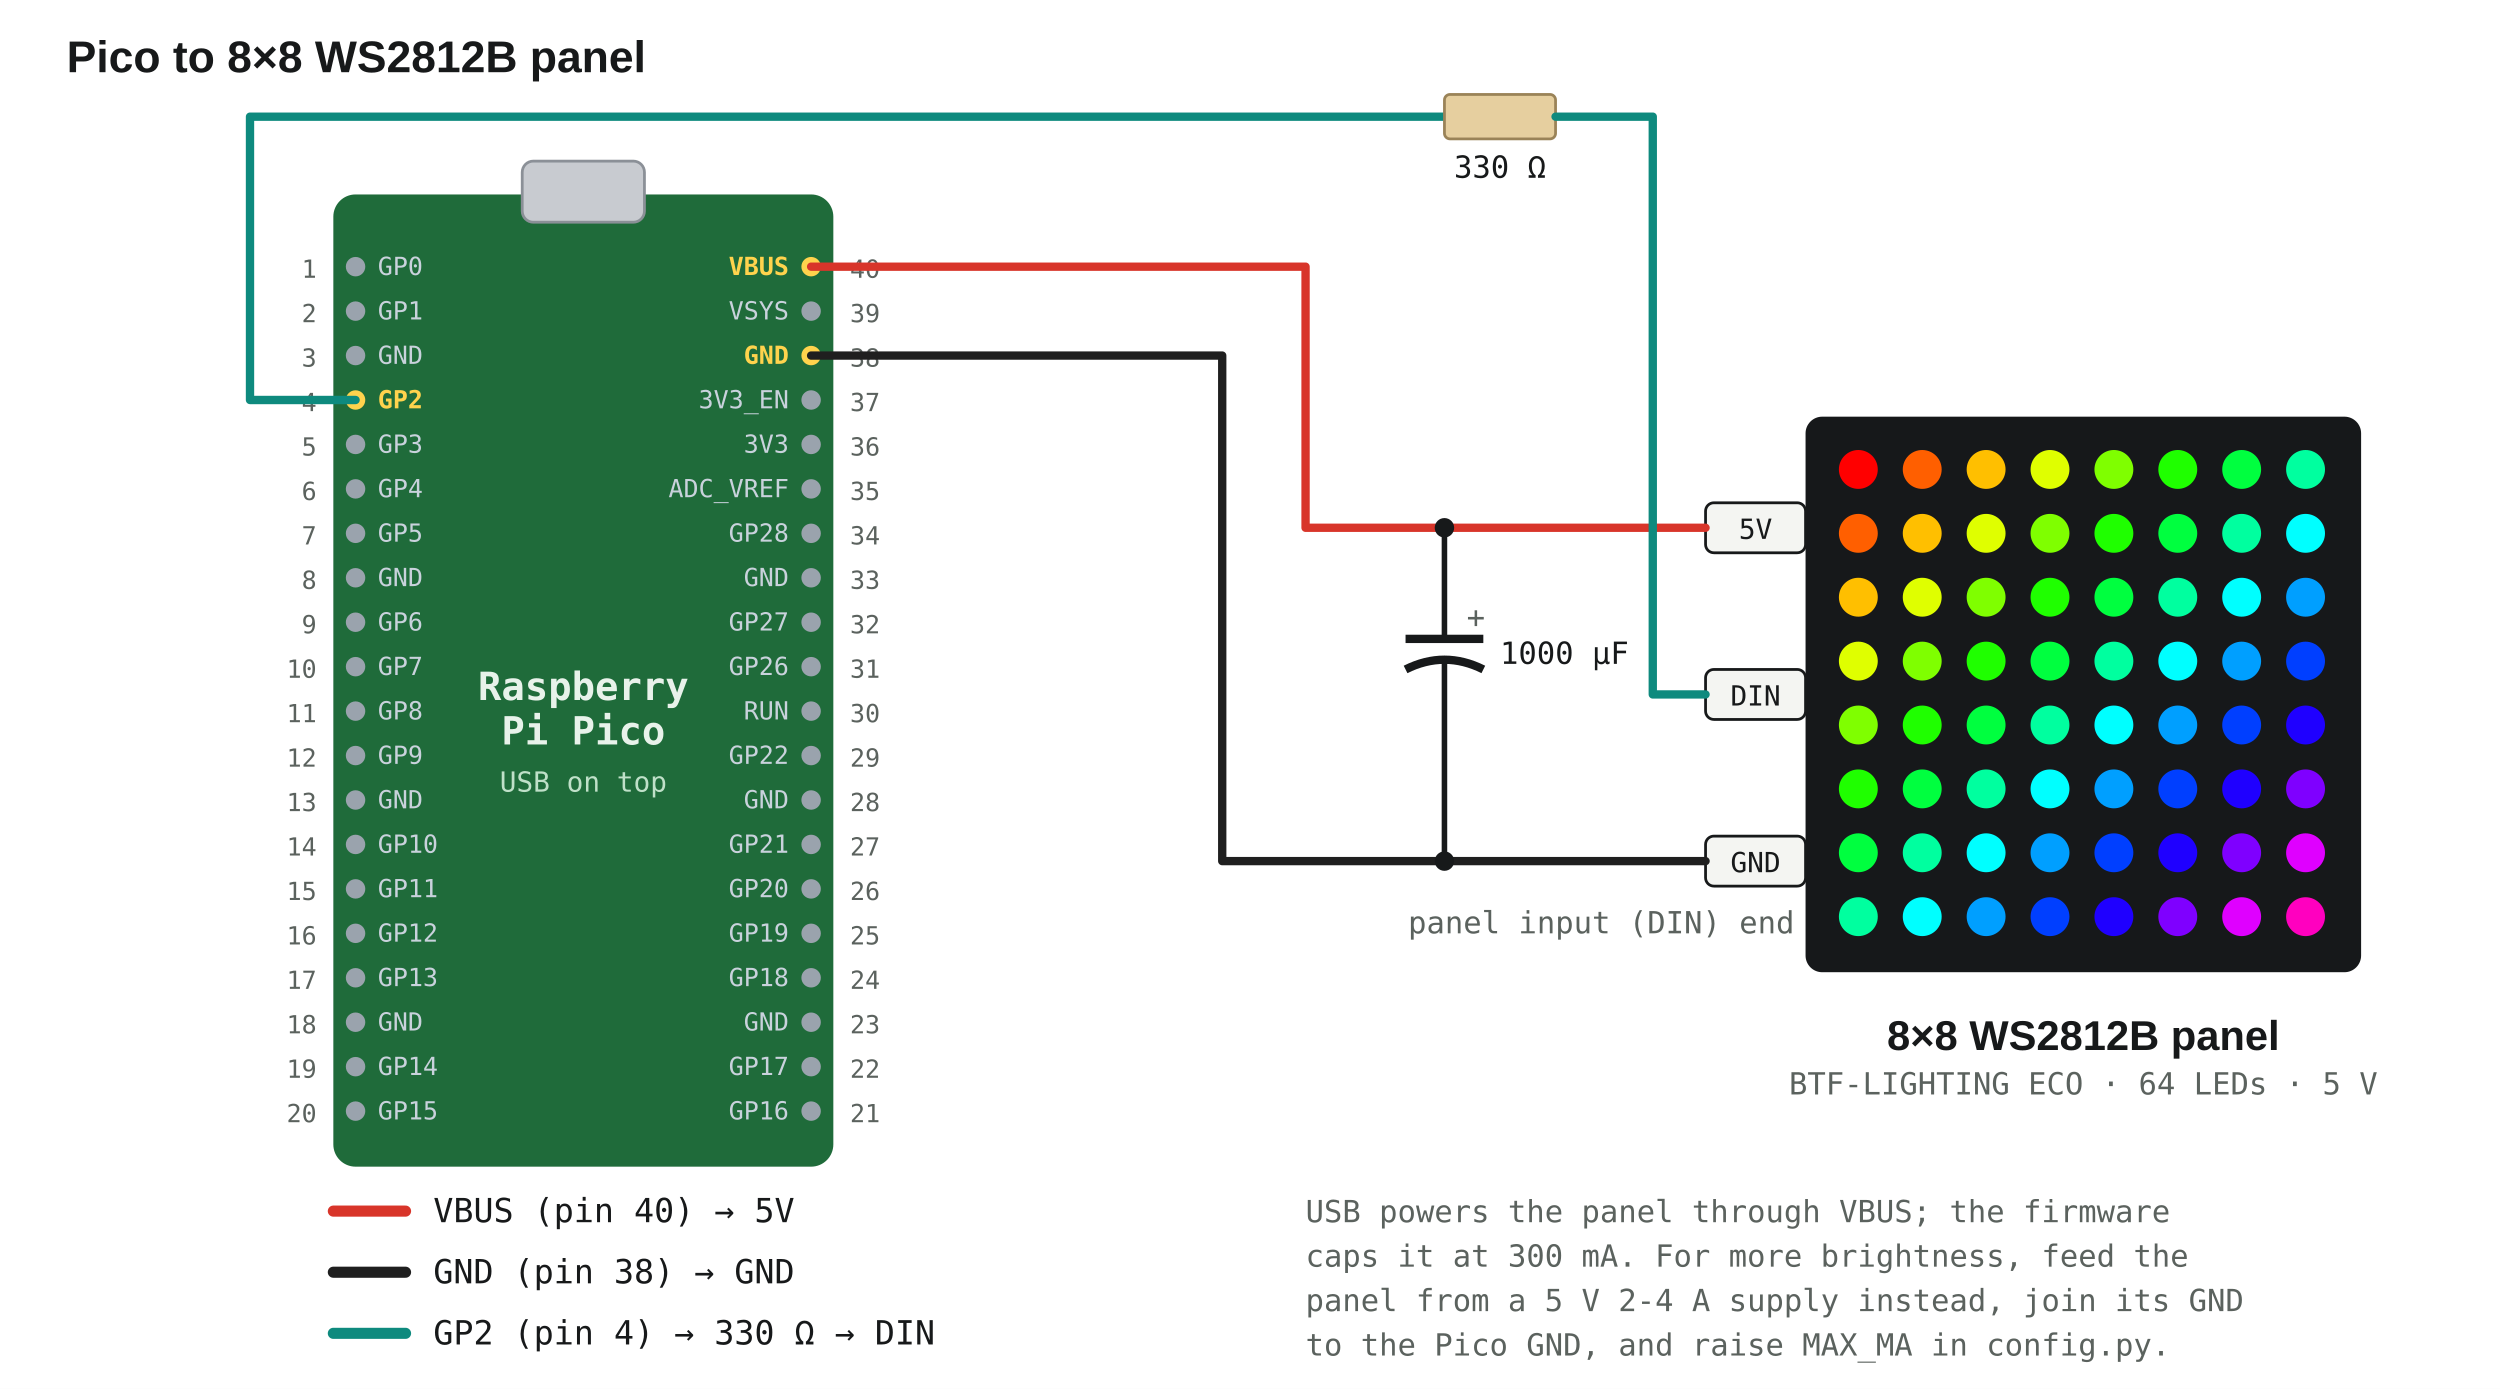
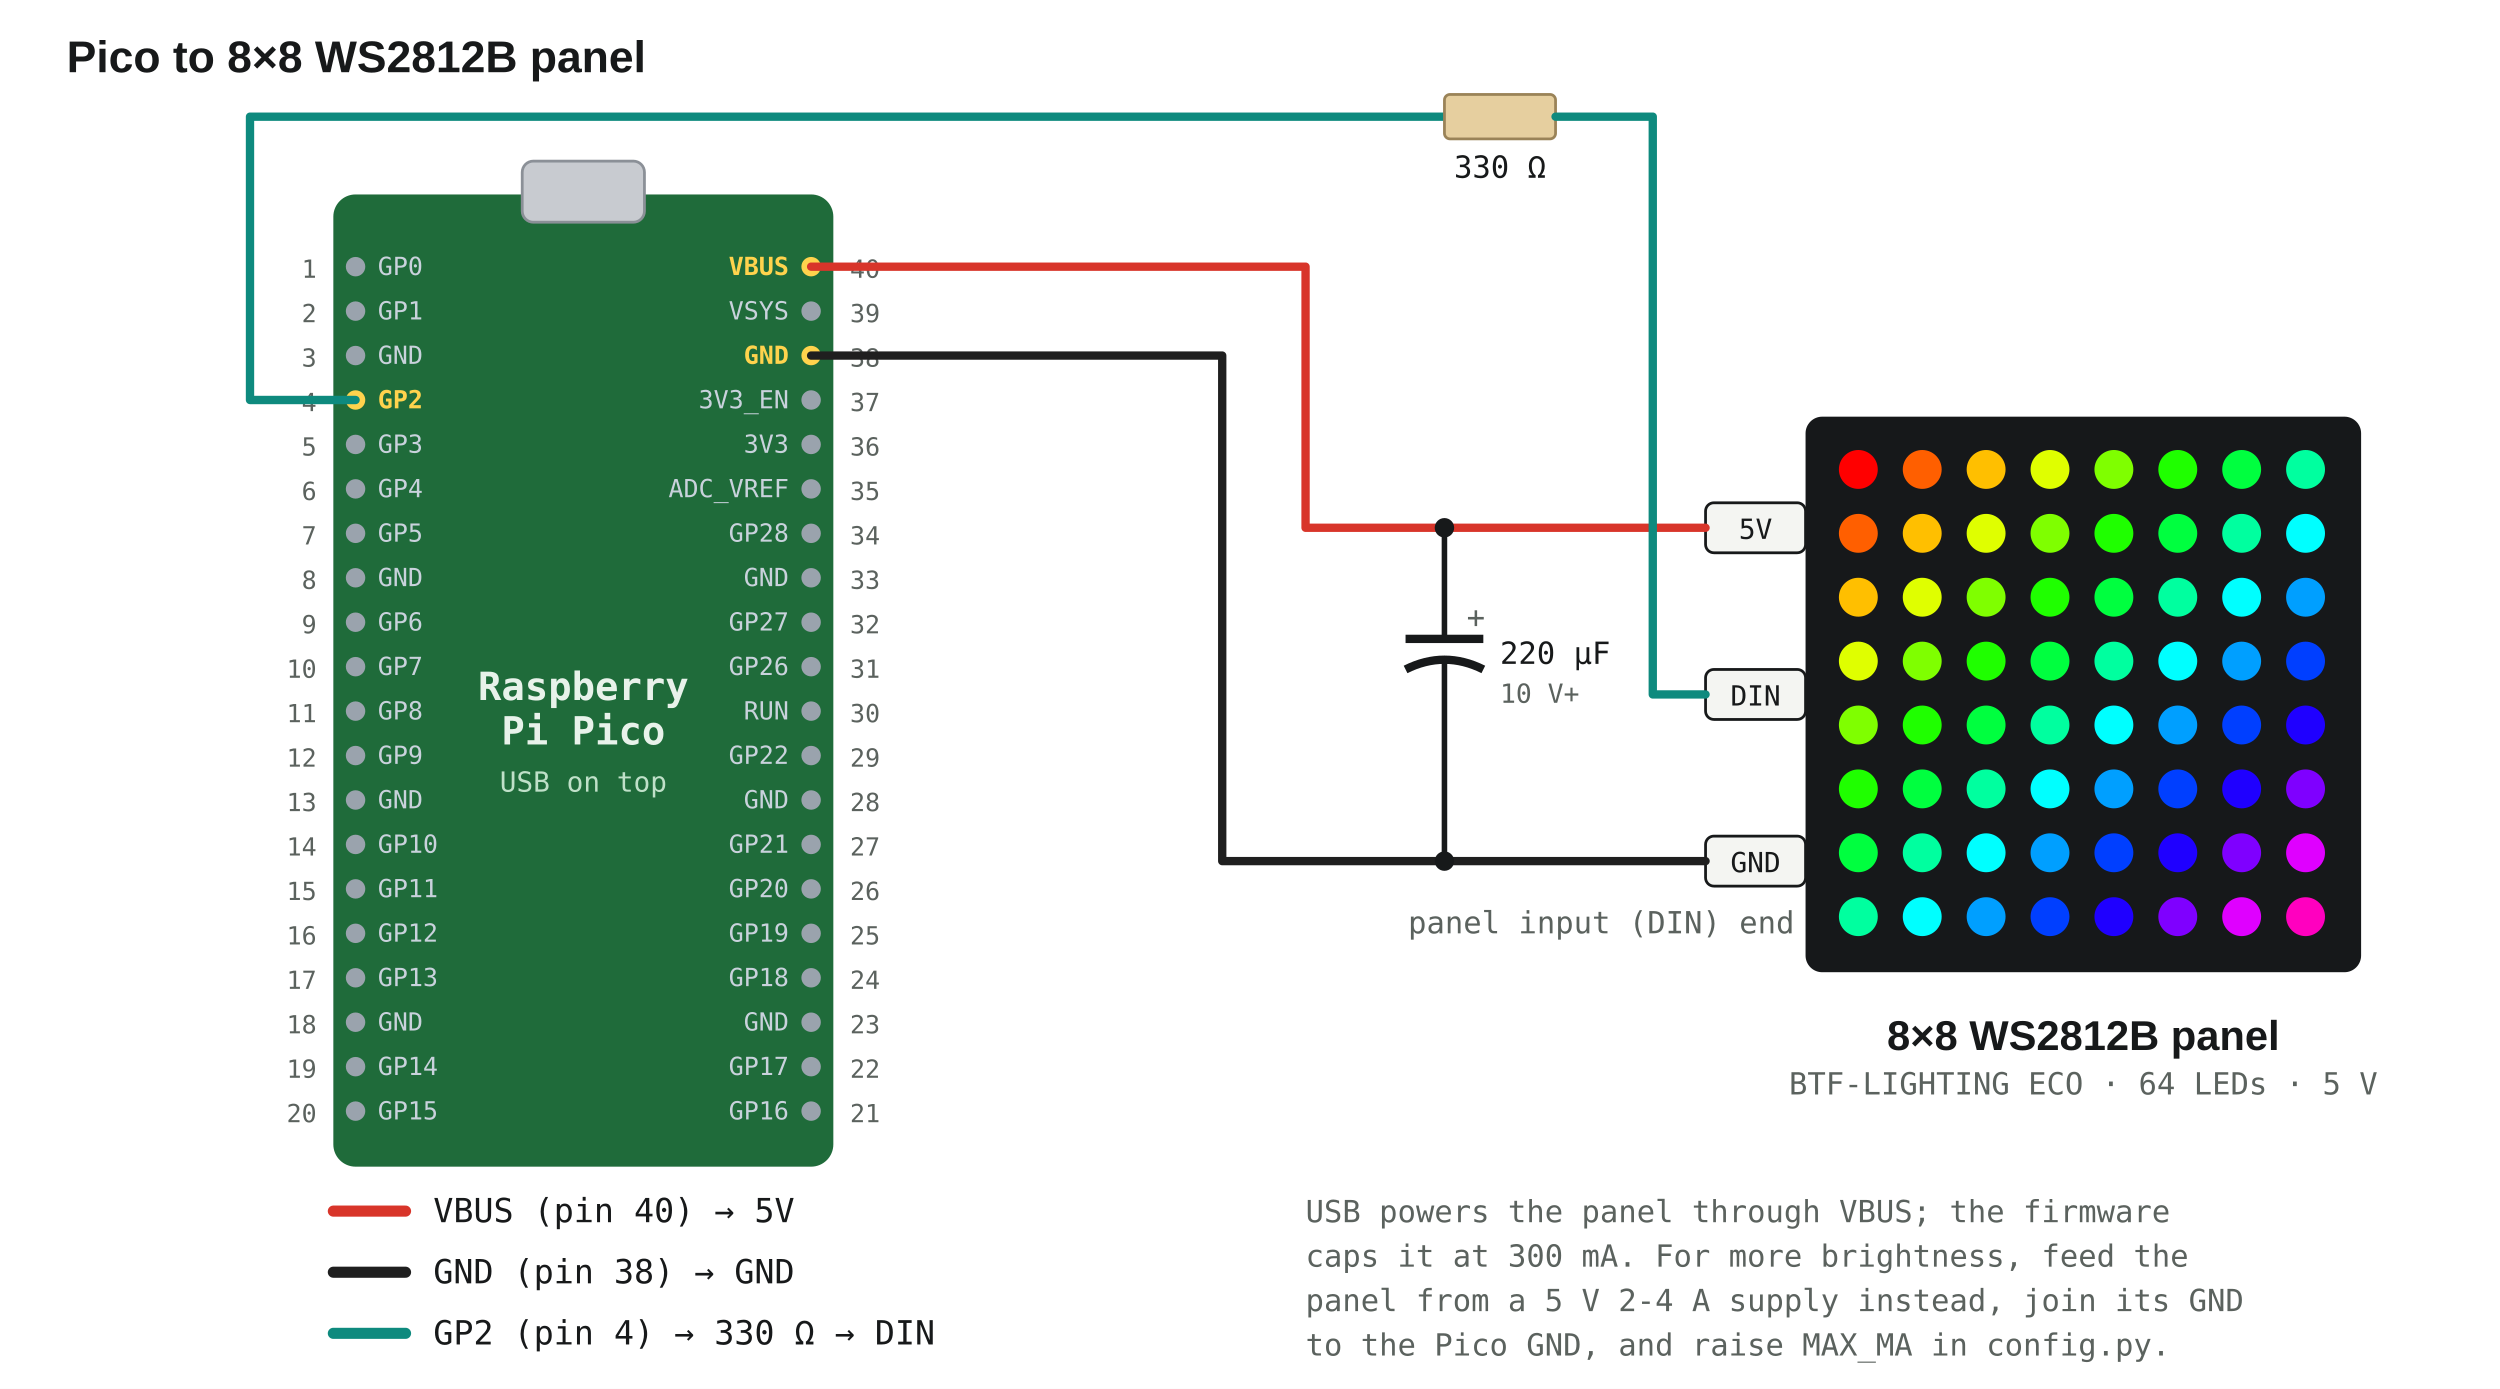
- <svg xmlns="http://www.w3.org/2000/svg" viewBox="0 0 900 500" role="img" aria-label="Wiring: Pico GP2 (pin 4) through a 330 ohm resistor to the panel DIN; Pico VBUS (pin 40) to the panel 5V; Pico GND (pin 38) to the panel GND; a 1000 microfarad capacitor across the panel 5V and GND.">
+ <svg xmlns="http://www.w3.org/2000/svg" viewBox="0 0 900 500" role="img" aria-label="Wiring: Pico GP2 (pin 4) through a 330 ohm resistor to the panel DIN; Pico VBUS (pin 40) to the panel 5V; Pico GND (pin 38) to the panel GND; a 220 microfarad capacitor across the panel 5V and GND.">
  <style>
svg{font-family:"IBM Plex Mono",Menlo,Consolas,monospace}
text{fill:#17191a;font-size:12px}
.t{font-family:Archivo,"Helvetica Neue",Arial,sans-serif;font-weight:700;font-size:15px}
.h{font-family:Archivo,"Helvetica Neue",Arial,sans-serif;font-weight:700;font-size:16px}
.m{fill:#5b625e;font-size:11px}
.pl{fill:#c9d2dc;font-size:9px}.pu{fill:#ffd34d;font-size:9px;font-weight:700}
.w{fill:none;stroke-width:3;stroke-linecap:round;stroke-linejoin:round}
</style>
  <rect width="900" height="500" fill="#ffffff" />
  <text class="h" x="24" y="26">Pico to 8×8 WS2812B panel</text>
  <rect x="120" y="70" width="180" height="350" rx="8" fill="#1f6b3a" />
  <rect x="188" y="58" width="44" height="22" rx="4" fill="#c8cbd0" stroke="#8b9097" />
  <text x="210" y="252" text-anchor="middle" style="fill:#e8f2ea;font-weight:700;font-size:14px">Raspberry</text>
  <text x="210" y="268" text-anchor="middle" style="fill:#e8f2ea;font-weight:700;font-size:14px">Pi Pico</text>
  <text x="210" y="285" text-anchor="middle" style="fill:#bfe0c8;font-size:10px">USB on top</text>
  <circle cx="128" cy="96" r="3.5" fill="#9aa3ad" />
  <text class="pl" x="136" y="99">GP0</text>
  <text class="m" x="114" y="100" text-anchor="end" style="font-size:9px">1</text>
  <circle cx="128" cy="112" r="3.5" fill="#9aa3ad" />
  <text class="pl" x="136" y="115">GP1</text>
  <text class="m" x="114" y="116" text-anchor="end" style="font-size:9px">2</text>
  <circle cx="128" cy="128" r="3.5" fill="#9aa3ad" />
  <text class="pl" x="136" y="131">GND</text>
  <text class="m" x="114" y="132" text-anchor="end" style="font-size:9px">3</text>
  <circle cx="128" cy="144" r="3.5" fill="#ffd34d" />
  <text class="pu" x="136" y="147">GP2</text>
  <text class="m" x="114" y="148" text-anchor="end" style="font-size:9px">4</text>
  <circle cx="128" cy="160" r="3.5" fill="#9aa3ad" />
  <text class="pl" x="136" y="163">GP3</text>
  <text class="m" x="114" y="164" text-anchor="end" style="font-size:9px">5</text>
  <circle cx="128" cy="176" r="3.5" fill="#9aa3ad" />
  <text class="pl" x="136" y="179">GP4</text>
  <text class="m" x="114" y="180" text-anchor="end" style="font-size:9px">6</text>
  <circle cx="128" cy="192" r="3.5" fill="#9aa3ad" />
  <text class="pl" x="136" y="195">GP5</text>
  <text class="m" x="114" y="196" text-anchor="end" style="font-size:9px">7</text>
  <circle cx="128" cy="208" r="3.5" fill="#9aa3ad" />
  <text class="pl" x="136" y="211">GND</text>
  <text class="m" x="114" y="212" text-anchor="end" style="font-size:9px">8</text>
  <circle cx="128" cy="224" r="3.5" fill="#9aa3ad" />
  <text class="pl" x="136" y="227">GP6</text>
  <text class="m" x="114" y="228" text-anchor="end" style="font-size:9px">9</text>
  <circle cx="128" cy="240" r="3.5" fill="#9aa3ad" />
  <text class="pl" x="136" y="243">GP7</text>
  <text class="m" x="114" y="244" text-anchor="end" style="font-size:9px">10</text>
  <circle cx="128" cy="256" r="3.5" fill="#9aa3ad" />
  <text class="pl" x="136" y="259">GP8</text>
  <text class="m" x="114" y="260" text-anchor="end" style="font-size:9px">11</text>
  <circle cx="128" cy="272" r="3.5" fill="#9aa3ad" />
  <text class="pl" x="136" y="275">GP9</text>
  <text class="m" x="114" y="276" text-anchor="end" style="font-size:9px">12</text>
  <circle cx="128" cy="288" r="3.5" fill="#9aa3ad" />
  <text class="pl" x="136" y="291">GND</text>
  <text class="m" x="114" y="292" text-anchor="end" style="font-size:9px">13</text>
  <circle cx="128" cy="304" r="3.5" fill="#9aa3ad" />
  <text class="pl" x="136" y="307">GP10</text>
  <text class="m" x="114" y="308" text-anchor="end" style="font-size:9px">14</text>
  <circle cx="128" cy="320" r="3.5" fill="#9aa3ad" />
  <text class="pl" x="136" y="323">GP11</text>
  <text class="m" x="114" y="324" text-anchor="end" style="font-size:9px">15</text>
  <circle cx="128" cy="336" r="3.5" fill="#9aa3ad" />
  <text class="pl" x="136" y="339">GP12</text>
  <text class="m" x="114" y="340" text-anchor="end" style="font-size:9px">16</text>
  <circle cx="128" cy="352" r="3.5" fill="#9aa3ad" />
  <text class="pl" x="136" y="355">GP13</text>
  <text class="m" x="114" y="356" text-anchor="end" style="font-size:9px">17</text>
  <circle cx="128" cy="368" r="3.5" fill="#9aa3ad" />
  <text class="pl" x="136" y="371">GND</text>
  <text class="m" x="114" y="372" text-anchor="end" style="font-size:9px">18</text>
  <circle cx="128" cy="384" r="3.5" fill="#9aa3ad" />
  <text class="pl" x="136" y="387">GP14</text>
  <text class="m" x="114" y="388" text-anchor="end" style="font-size:9px">19</text>
  <circle cx="128" cy="400" r="3.5" fill="#9aa3ad" />
  <text class="pl" x="136" y="403">GP15</text>
  <text class="m" x="114" y="404" text-anchor="end" style="font-size:9px">20</text>
  <circle cx="292" cy="96" r="3.5" fill="#ffd34d" />
  <text class="pu" x="284" y="99" text-anchor="end">VBUS</text>
  <text class="m" x="306" y="100" style="font-size:9px">40</text>
  <circle cx="292" cy="112" r="3.5" fill="#9aa3ad" />
  <text class="pl" x="284" y="115" text-anchor="end">VSYS</text>
  <text class="m" x="306" y="116" style="font-size:9px">39</text>
  <circle cx="292" cy="128" r="3.5" fill="#ffd34d" />
  <text class="pu" x="284" y="131" text-anchor="end">GND</text>
  <text class="m" x="306" y="132" style="font-size:9px">38</text>
  <circle cx="292" cy="144" r="3.5" fill="#9aa3ad" />
  <text class="pl" x="284" y="147" text-anchor="end">3V3_EN</text>
  <text class="m" x="306" y="148" style="font-size:9px">37</text>
  <circle cx="292" cy="160" r="3.5" fill="#9aa3ad" />
  <text class="pl" x="284" y="163" text-anchor="end">3V3</text>
  <text class="m" x="306" y="164" style="font-size:9px">36</text>
  <circle cx="292" cy="176" r="3.5" fill="#9aa3ad" />
  <text class="pl" x="284" y="179" text-anchor="end">ADC_VREF</text>
  <text class="m" x="306" y="180" style="font-size:9px">35</text>
  <circle cx="292" cy="192" r="3.5" fill="#9aa3ad" />
  <text class="pl" x="284" y="195" text-anchor="end">GP28</text>
  <text class="m" x="306" y="196" style="font-size:9px">34</text>
  <circle cx="292" cy="208" r="3.5" fill="#9aa3ad" />
  <text class="pl" x="284" y="211" text-anchor="end">GND</text>
  <text class="m" x="306" y="212" style="font-size:9px">33</text>
  <circle cx="292" cy="224" r="3.5" fill="#9aa3ad" />
  <text class="pl" x="284" y="227" text-anchor="end">GP27</text>
  <text class="m" x="306" y="228" style="font-size:9px">32</text>
  <circle cx="292" cy="240" r="3.5" fill="#9aa3ad" />
  <text class="pl" x="284" y="243" text-anchor="end">GP26</text>
  <text class="m" x="306" y="244" style="font-size:9px">31</text>
  <circle cx="292" cy="256" r="3.5" fill="#9aa3ad" />
  <text class="pl" x="284" y="259" text-anchor="end">RUN</text>
  <text class="m" x="306" y="260" style="font-size:9px">30</text>
  <circle cx="292" cy="272" r="3.5" fill="#9aa3ad" />
  <text class="pl" x="284" y="275" text-anchor="end">GP22</text>
  <text class="m" x="306" y="276" style="font-size:9px">29</text>
  <circle cx="292" cy="288" r="3.5" fill="#9aa3ad" />
  <text class="pl" x="284" y="291" text-anchor="end">GND</text>
  <text class="m" x="306" y="292" style="font-size:9px">28</text>
  <circle cx="292" cy="304" r="3.5" fill="#9aa3ad" />
  <text class="pl" x="284" y="307" text-anchor="end">GP21</text>
  <text class="m" x="306" y="308" style="font-size:9px">27</text>
  <circle cx="292" cy="320" r="3.5" fill="#9aa3ad" />
  <text class="pl" x="284" y="323" text-anchor="end">GP20</text>
  <text class="m" x="306" y="324" style="font-size:9px">26</text>
  <circle cx="292" cy="336" r="3.5" fill="#9aa3ad" />
  <text class="pl" x="284" y="339" text-anchor="end">GP19</text>
  <text class="m" x="306" y="340" style="font-size:9px">25</text>
  <circle cx="292" cy="352" r="3.5" fill="#9aa3ad" />
  <text class="pl" x="284" y="355" text-anchor="end">GP18</text>
  <text class="m" x="306" y="356" style="font-size:9px">24</text>
  <circle cx="292" cy="368" r="3.5" fill="#9aa3ad" />
  <text class="pl" x="284" y="371" text-anchor="end">GND</text>
  <text class="m" x="306" y="372" style="font-size:9px">23</text>
  <circle cx="292" cy="384" r="3.5" fill="#9aa3ad" />
  <text class="pl" x="284" y="387" text-anchor="end">GP17</text>
  <text class="m" x="306" y="388" style="font-size:9px">22</text>
  <circle cx="292" cy="400" r="3.5" fill="#9aa3ad" />
  <text class="pl" x="284" y="403" text-anchor="end">GP16</text>
  <text class="m" x="306" y="404" style="font-size:9px">21</text>
  <rect x="650" y="150" width="200" height="200" rx="6" fill="#16181a" />
  <circle cx="669" cy="169" r="7" fill="rgb(255,0,0)" />
  <circle cx="692" cy="169" r="7" fill="rgb(255,95,0)" />
  <circle cx="715" cy="169" r="7" fill="rgb(255,191,0)" />
  <circle cx="738" cy="169" r="7" fill="rgb(223,255,0)" />
  <circle cx="761" cy="169" r="7" fill="rgb(127,255,0)" />
  <circle cx="784" cy="169" r="7" fill="rgb(31,255,0)" />
  <circle cx="807" cy="169" r="7" fill="rgb(0,255,63)" />
  <circle cx="830" cy="169" r="7" fill="rgb(0,255,159)" />
  <circle cx="669" cy="192" r="7" fill="rgb(255,95,0)" />
  <circle cx="692" cy="192" r="7" fill="rgb(255,191,0)" />
  <circle cx="715" cy="192" r="7" fill="rgb(223,255,0)" />
  <circle cx="738" cy="192" r="7" fill="rgb(127,255,0)" />
  <circle cx="761" cy="192" r="7" fill="rgb(31,255,0)" />
  <circle cx="784" cy="192" r="7" fill="rgb(0,255,63)" />
  <circle cx="807" cy="192" r="7" fill="rgb(0,255,159)" />
  <circle cx="830" cy="192" r="7" fill="rgb(0,255,255)" />
  <circle cx="669" cy="215" r="7" fill="rgb(255,191,0)" />
  <circle cx="692" cy="215" r="7" fill="rgb(223,255,0)" />
  <circle cx="715" cy="215" r="7" fill="rgb(127,255,0)" />
  <circle cx="738" cy="215" r="7" fill="rgb(31,255,0)" />
  <circle cx="761" cy="215" r="7" fill="rgb(0,255,63)" />
  <circle cx="784" cy="215" r="7" fill="rgb(0,255,159)" />
  <circle cx="807" cy="215" r="7" fill="rgb(0,255,255)" />
  <circle cx="830" cy="215" r="7" fill="rgb(0,159,255)" />
  <circle cx="669" cy="238" r="7" fill="rgb(223,255,0)" />
  <circle cx="692" cy="238" r="7" fill="rgb(127,255,0)" />
  <circle cx="715" cy="238" r="7" fill="rgb(31,255,0)" />
  <circle cx="738" cy="238" r="7" fill="rgb(0,255,63)" />
  <circle cx="761" cy="238" r="7" fill="rgb(0,255,159)" />
  <circle cx="784" cy="238" r="7" fill="rgb(0,255,255)" />
  <circle cx="807" cy="238" r="7" fill="rgb(0,159,255)" />
  <circle cx="830" cy="238" r="7" fill="rgb(0,63,255)" />
  <circle cx="669" cy="261" r="7" fill="rgb(127,255,0)" />
  <circle cx="692" cy="261" r="7" fill="rgb(31,255,0)" />
  <circle cx="715" cy="261" r="7" fill="rgb(0,255,63)" />
  <circle cx="738" cy="261" r="7" fill="rgb(0,255,159)" />
  <circle cx="761" cy="261" r="7" fill="rgb(0,255,255)" />
  <circle cx="784" cy="261" r="7" fill="rgb(0,159,255)" />
  <circle cx="807" cy="261" r="7" fill="rgb(0,63,255)" />
  <circle cx="830" cy="261" r="7" fill="rgb(31,0,255)" />
  <circle cx="669" cy="284" r="7" fill="rgb(31,255,0)" />
  <circle cx="692" cy="284" r="7" fill="rgb(0,255,63)" />
  <circle cx="715" cy="284" r="7" fill="rgb(0,255,159)" />
  <circle cx="738" cy="284" r="7" fill="rgb(0,255,255)" />
  <circle cx="761" cy="284" r="7" fill="rgb(0,159,255)" />
  <circle cx="784" cy="284" r="7" fill="rgb(0,63,255)" />
  <circle cx="807" cy="284" r="7" fill="rgb(31,0,255)" />
  <circle cx="830" cy="284" r="7" fill="rgb(127,0,255)" />
  <circle cx="669" cy="307" r="7" fill="rgb(0,255,63)" />
  <circle cx="692" cy="307" r="7" fill="rgb(0,255,159)" />
  <circle cx="715" cy="307" r="7" fill="rgb(0,255,255)" />
  <circle cx="738" cy="307" r="7" fill="rgb(0,159,255)" />
  <circle cx="761" cy="307" r="7" fill="rgb(0,63,255)" />
  <circle cx="784" cy="307" r="7" fill="rgb(31,0,255)" />
  <circle cx="807" cy="307" r="7" fill="rgb(127,0,255)" />
  <circle cx="830" cy="307" r="7" fill="rgb(223,0,255)" />
  <circle cx="669" cy="330" r="7" fill="rgb(0,255,159)" />
  <circle cx="692" cy="330" r="7" fill="rgb(0,255,255)" />
  <circle cx="715" cy="330" r="7" fill="rgb(0,159,255)" />
  <circle cx="738" cy="330" r="7" fill="rgb(0,63,255)" />
  <circle cx="761" cy="330" r="7" fill="rgb(31,0,255)" />
  <circle cx="784" cy="330" r="7" fill="rgb(127,0,255)" />
  <circle cx="807" cy="330" r="7" fill="rgb(223,0,255)" />
  <circle cx="830" cy="330" r="7" fill="rgb(255,0,191)" />
  <text class="t" x="750" y="378" text-anchor="middle">8×8 WS2812B panel</text>
  <text class="m" x="750" y="394" text-anchor="middle">BTF-LIGHTING ECO · 64 LEDs · 5 V</text>
  <rect x="614" y="181" width="36" height="18" rx="3" fill="#f4f5f2" stroke="#17191a" />
  <text x="632" y="194" text-anchor="middle" style="font-size:10px">5V</text>
  <rect x="614" y="241" width="36" height="18" rx="3" fill="#f4f5f2" stroke="#17191a" />
  <text x="632" y="254" text-anchor="middle" style="font-size:10px">DIN</text>
  <rect x="614" y="301" width="36" height="18" rx="3" fill="#f4f5f2" stroke="#17191a" />
  <text x="632" y="314" text-anchor="middle" style="font-size:10px">GND</text>
  <text class="m" x="646" y="336" text-anchor="end">panel input (DIN) end</text>
  <path class="w" stroke="#d8352a" d="M292,96 L470,96 L470,190 L614,190" />
  <path class="w" stroke="#1f1f1f" d="M292,128 L440,128 L440,310 L614,310" />
  <path class="w" stroke="#0e8a7e" d="M128,144 L90,144 L90,42 L520,42" />
  <rect x="520" y="34" width="40" height="16" rx="2" fill="#e6cf9f" stroke="#9a8358" />
  <text x="540" y="64" text-anchor="middle" style="font-size:11px">330 Ω</text>
  <path class="w" stroke="#0e8a7e" d="M560,42 L595,42 L595,250 L614,250" />
  <path class="w" stroke="#17191a" style="stroke-width:2" d="M520,190 L520,230" />
  <line x1="506" y1="230" x2="534" y2="230" stroke="#17191a" stroke-width="3" />
  <path d="M506,241 Q520,234 534,241" fill="none" stroke="#17191a" stroke-width="3" />
  <path class="w" stroke="#17191a" style="stroke-width:2" d="M520,238 L520,310" />
  <circle cx="520" cy="190" r="3.5" fill="#17191a" />
  <circle cx="520" cy="310" r="3.5" fill="#17191a" />
-   <text x="540" y="239" style="font-size:11px">1000 µF</text>
+   <text x="540" y="239" style="font-size:11px">220 µF</text>
+   <text class="m" x="540" y="253" style="font-size:9.5px">10 V+</text>
  <text class="m" x="528" y="226">+</text>
  <line x1="120" y1="436" x2="146" y2="436" stroke="#d8352a" stroke-width="4" stroke-linecap="round" />
  <text x="156" y="440">VBUS (pin 40) → 5V</text>
  <line x1="120" y1="458" x2="146" y2="458" stroke="#1f1f1f" stroke-width="4" stroke-linecap="round" />
  <text x="156" y="462">GND (pin 38) → GND</text>
  <line x1="120" y1="480" x2="146" y2="480" stroke="#0e8a7e" stroke-width="4" stroke-linecap="round" />
  <text x="156" y="484">GP2 (pin 4) → 330 Ω → DIN</text>
  <text class="m" x="470" y="440">USB powers the panel through VBUS; the firmware</text>
  <text class="m" x="470" y="456">caps it at 300 mA. For more brightness, feed the</text>
  <text class="m" x="470" y="472">panel from a 5 V 2-4 A supply instead, join its GND</text>
  <text class="m" x="470" y="488">to the Pico GND, and raise MAX_MA in config.py.</text>
</svg>
